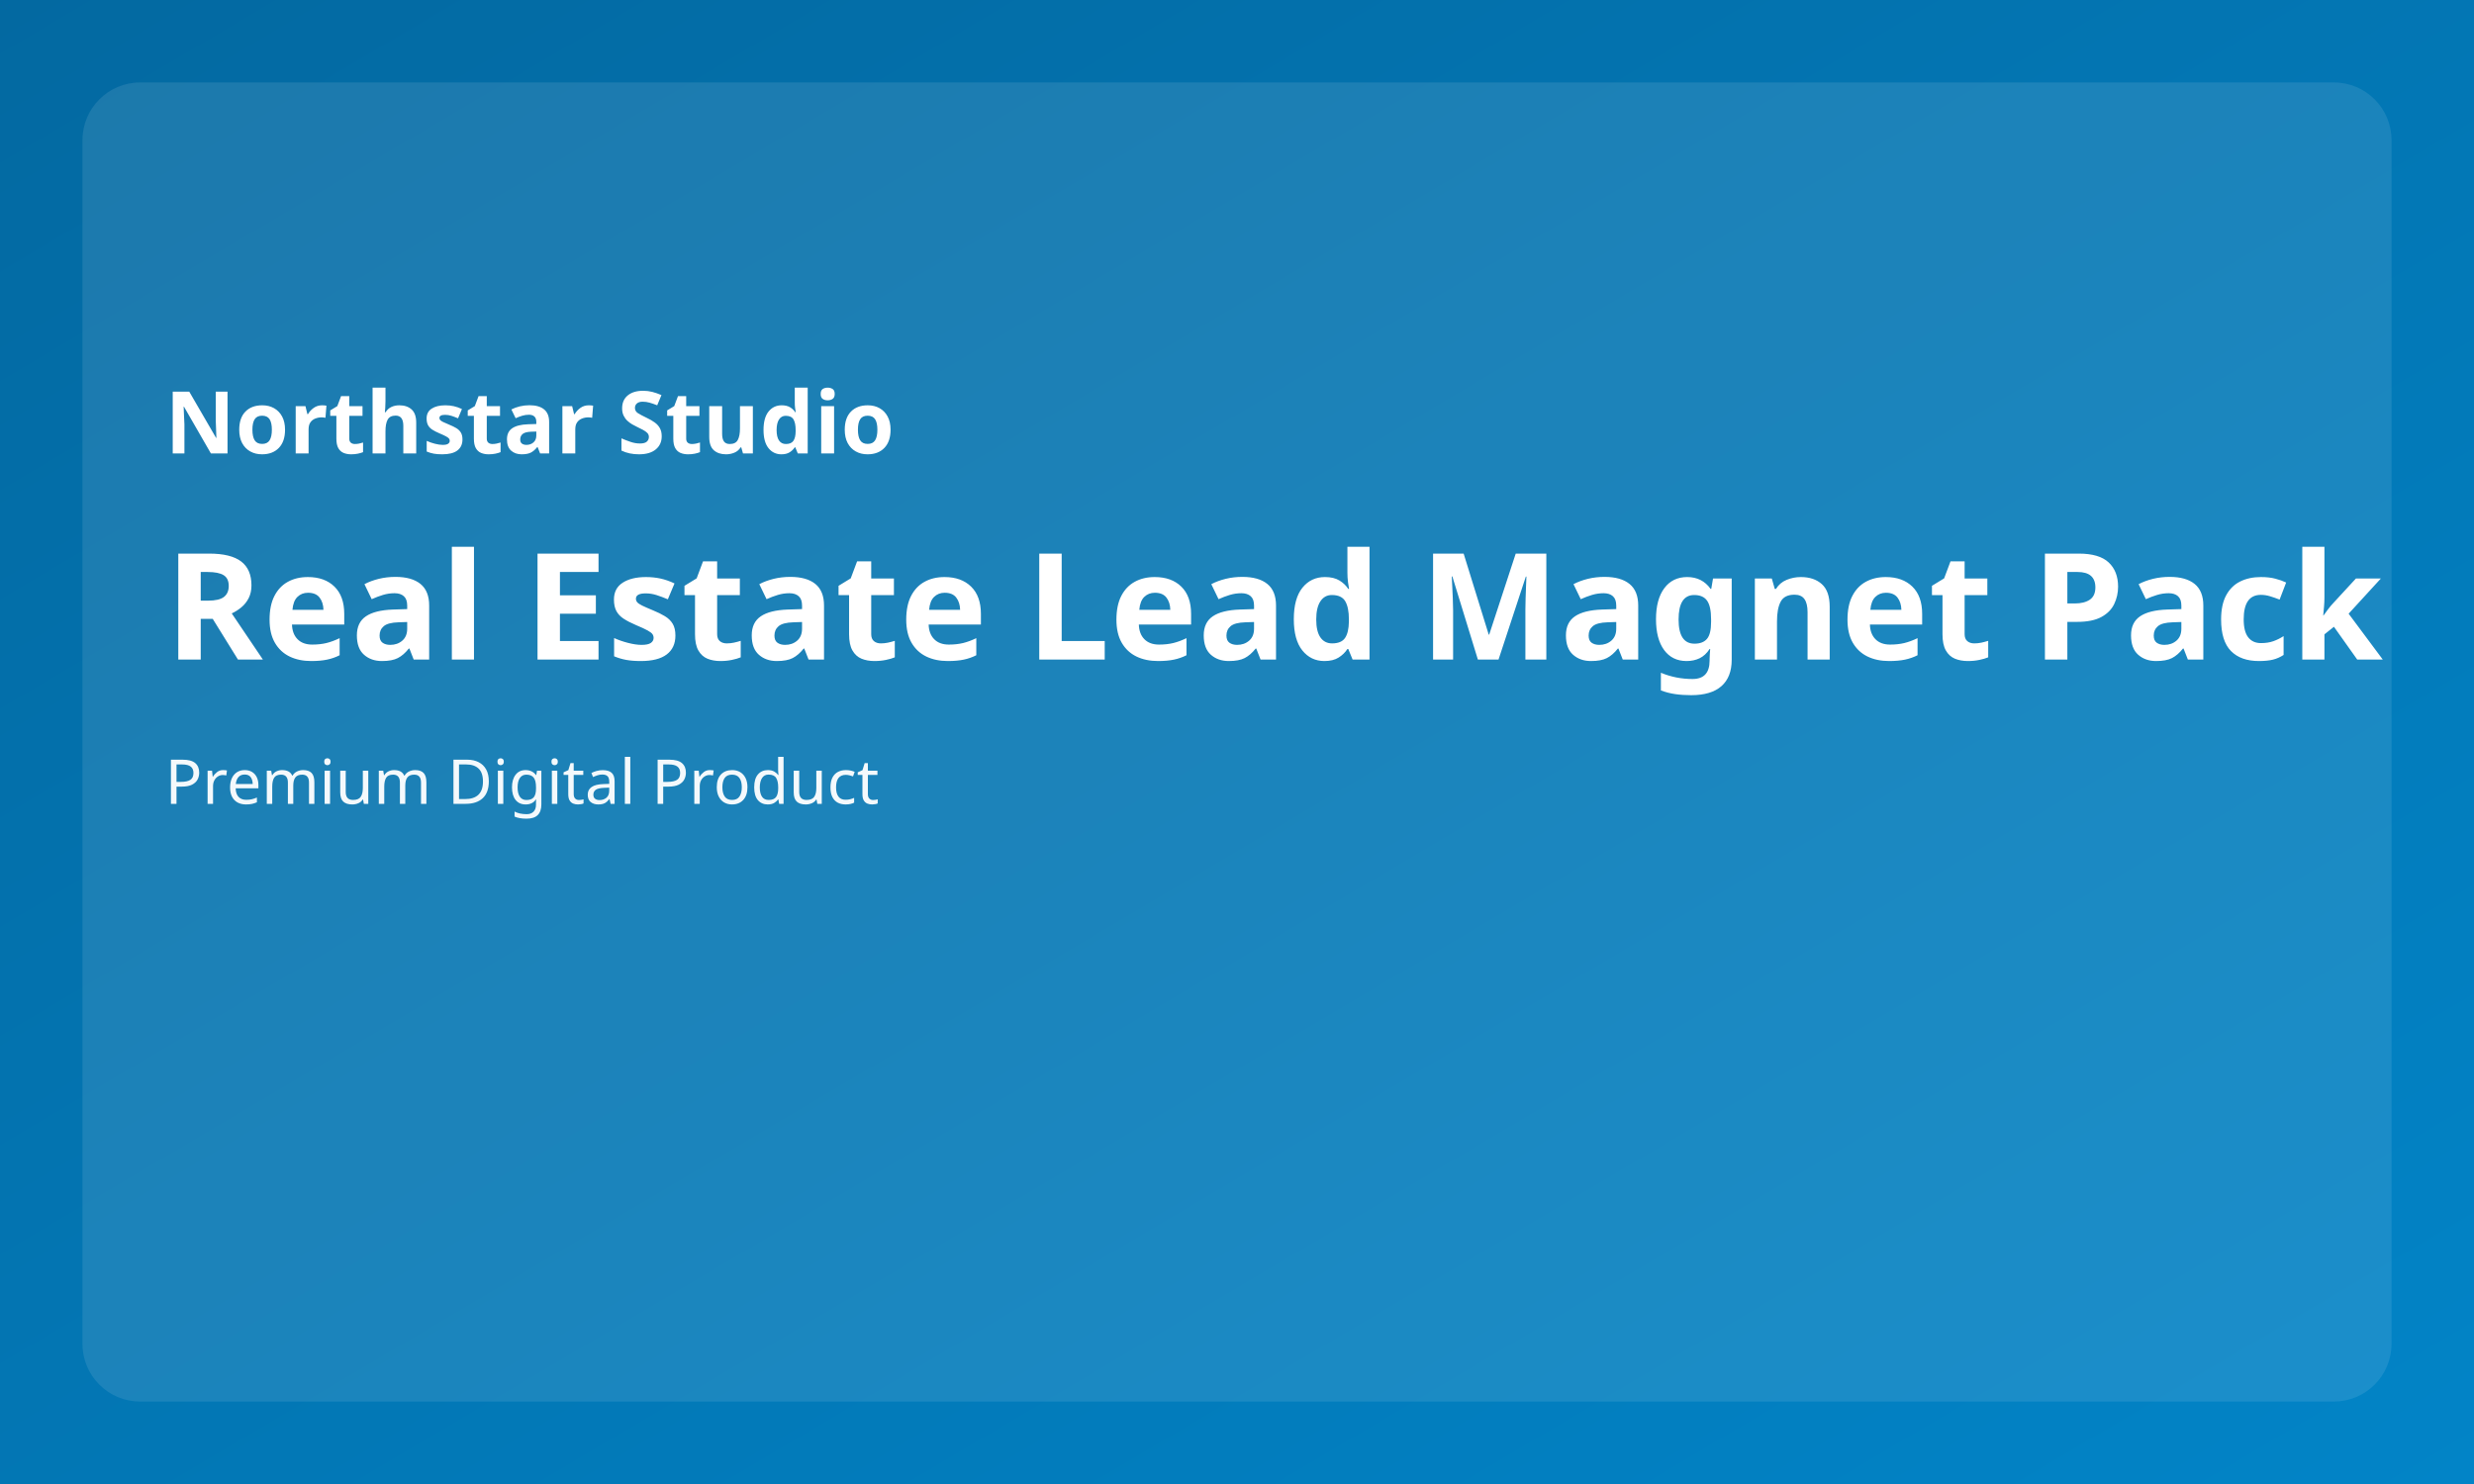
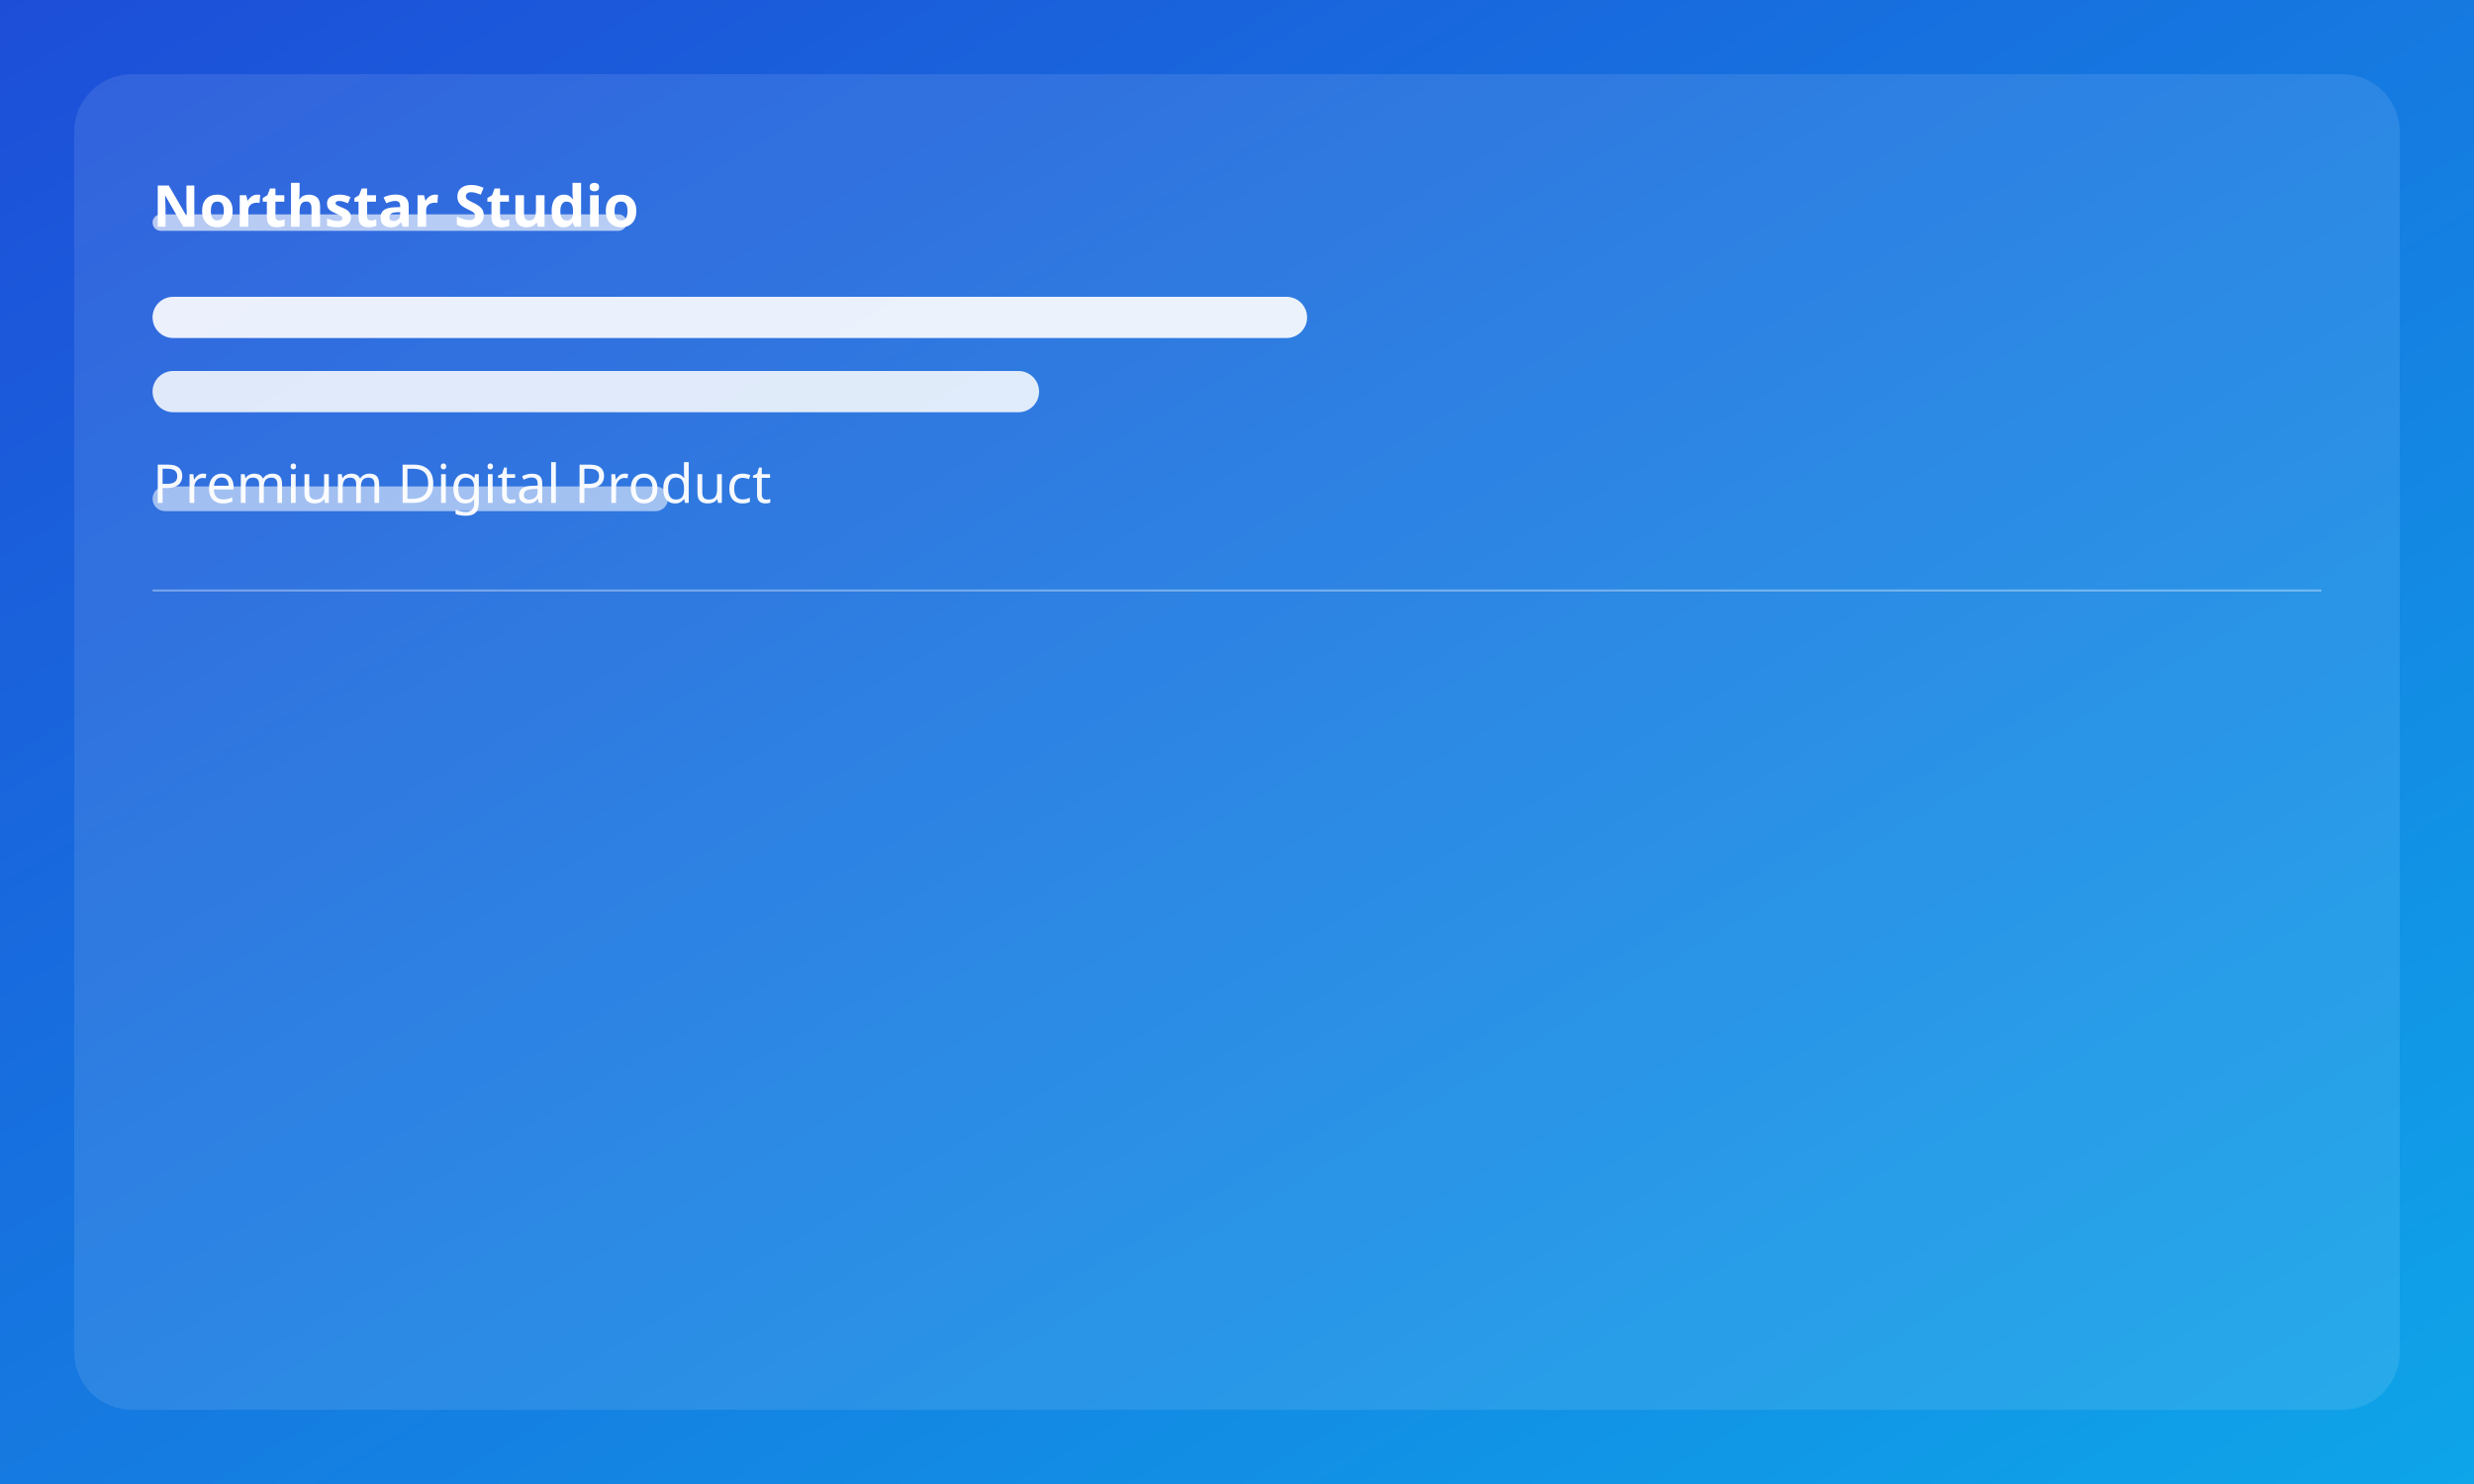
- <svg xmlns="http://www.w3.org/2000/svg" width="1200" height="720" viewBox="0 0 1200 720" role="img" aria-label="Real Estate Lead Magnet Pack">
+ <svg xmlns="http://www.w3.org/2000/svg" width="1200" height="720" viewBox="0 0 1200 720" role="img" aria-label="Northstar Studio cover">
  <defs>
    <linearGradient id="g" x1="0" y1="0" x2="1" y2="1">
-       <stop offset="0%" stop-color="#0369a1" />
-       <stop offset="100%" stop-color="#0284c7" />
+       <stop offset="0%" stop-color="#1d4ed8" />
+       <stop offset="100%" stop-color="#0ea5e9" />
    </linearGradient>
  </defs>
  <rect width="1200" height="720" fill="url(#g)" />
-   <rect x="40" y="40" width="1120" height="640" rx="28" fill="rgba(255,255,255,0.10)" />
-   <text x="80" y="220" fill="white" font-size="42" font-family="Avenir Next,Segoe UI,sans-serif" font-weight="700">Northstar Studio</text>
-   <text x="80" y="320" fill="white" font-size="72" font-family="Avenir Next,Segoe UI,sans-serif" font-weight="800">Real Estate Lead Magnet Pack</text>
-   <text x="80" y="390" fill="white" font-size="30" font-family="Avenir Next,Segoe UI,sans-serif" opacity="0.95">Premium Digital Product</text>
+   <rect x="36" y="36" width="1128" height="648" rx="28" fill="rgba(255,255,255,0.10)" />
+   <rect x="74" y="104" width="230" height="8" rx="4" fill="rgba(255,255,255,0.65)" />
+   <rect x="74" y="144" width="560" height="20" rx="10" fill="rgba(255,255,255,0.9)" />
+   <rect x="74" y="180" width="430" height="20" rx="10" fill="rgba(255,255,255,0.85)" />
+   <rect x="74" y="236" width="250" height="12" rx="6" fill="rgba(255,255,255,0.55)" />
+   <rect x="74" y="286" width="1052" height="1" fill="rgba(255,255,255,0.35)" />
+   <text x="74" y="110" fill="white" font-size="28" font-family="Avenir Next,Segoe UI,sans-serif" font-weight="700">Northstar Studio</text>
+   <text x="74" y="244" fill="white" font-size="26" font-family="Avenir Next,Segoe UI,sans-serif" opacity="0.95">Premium Digital Product</text>
</svg>
